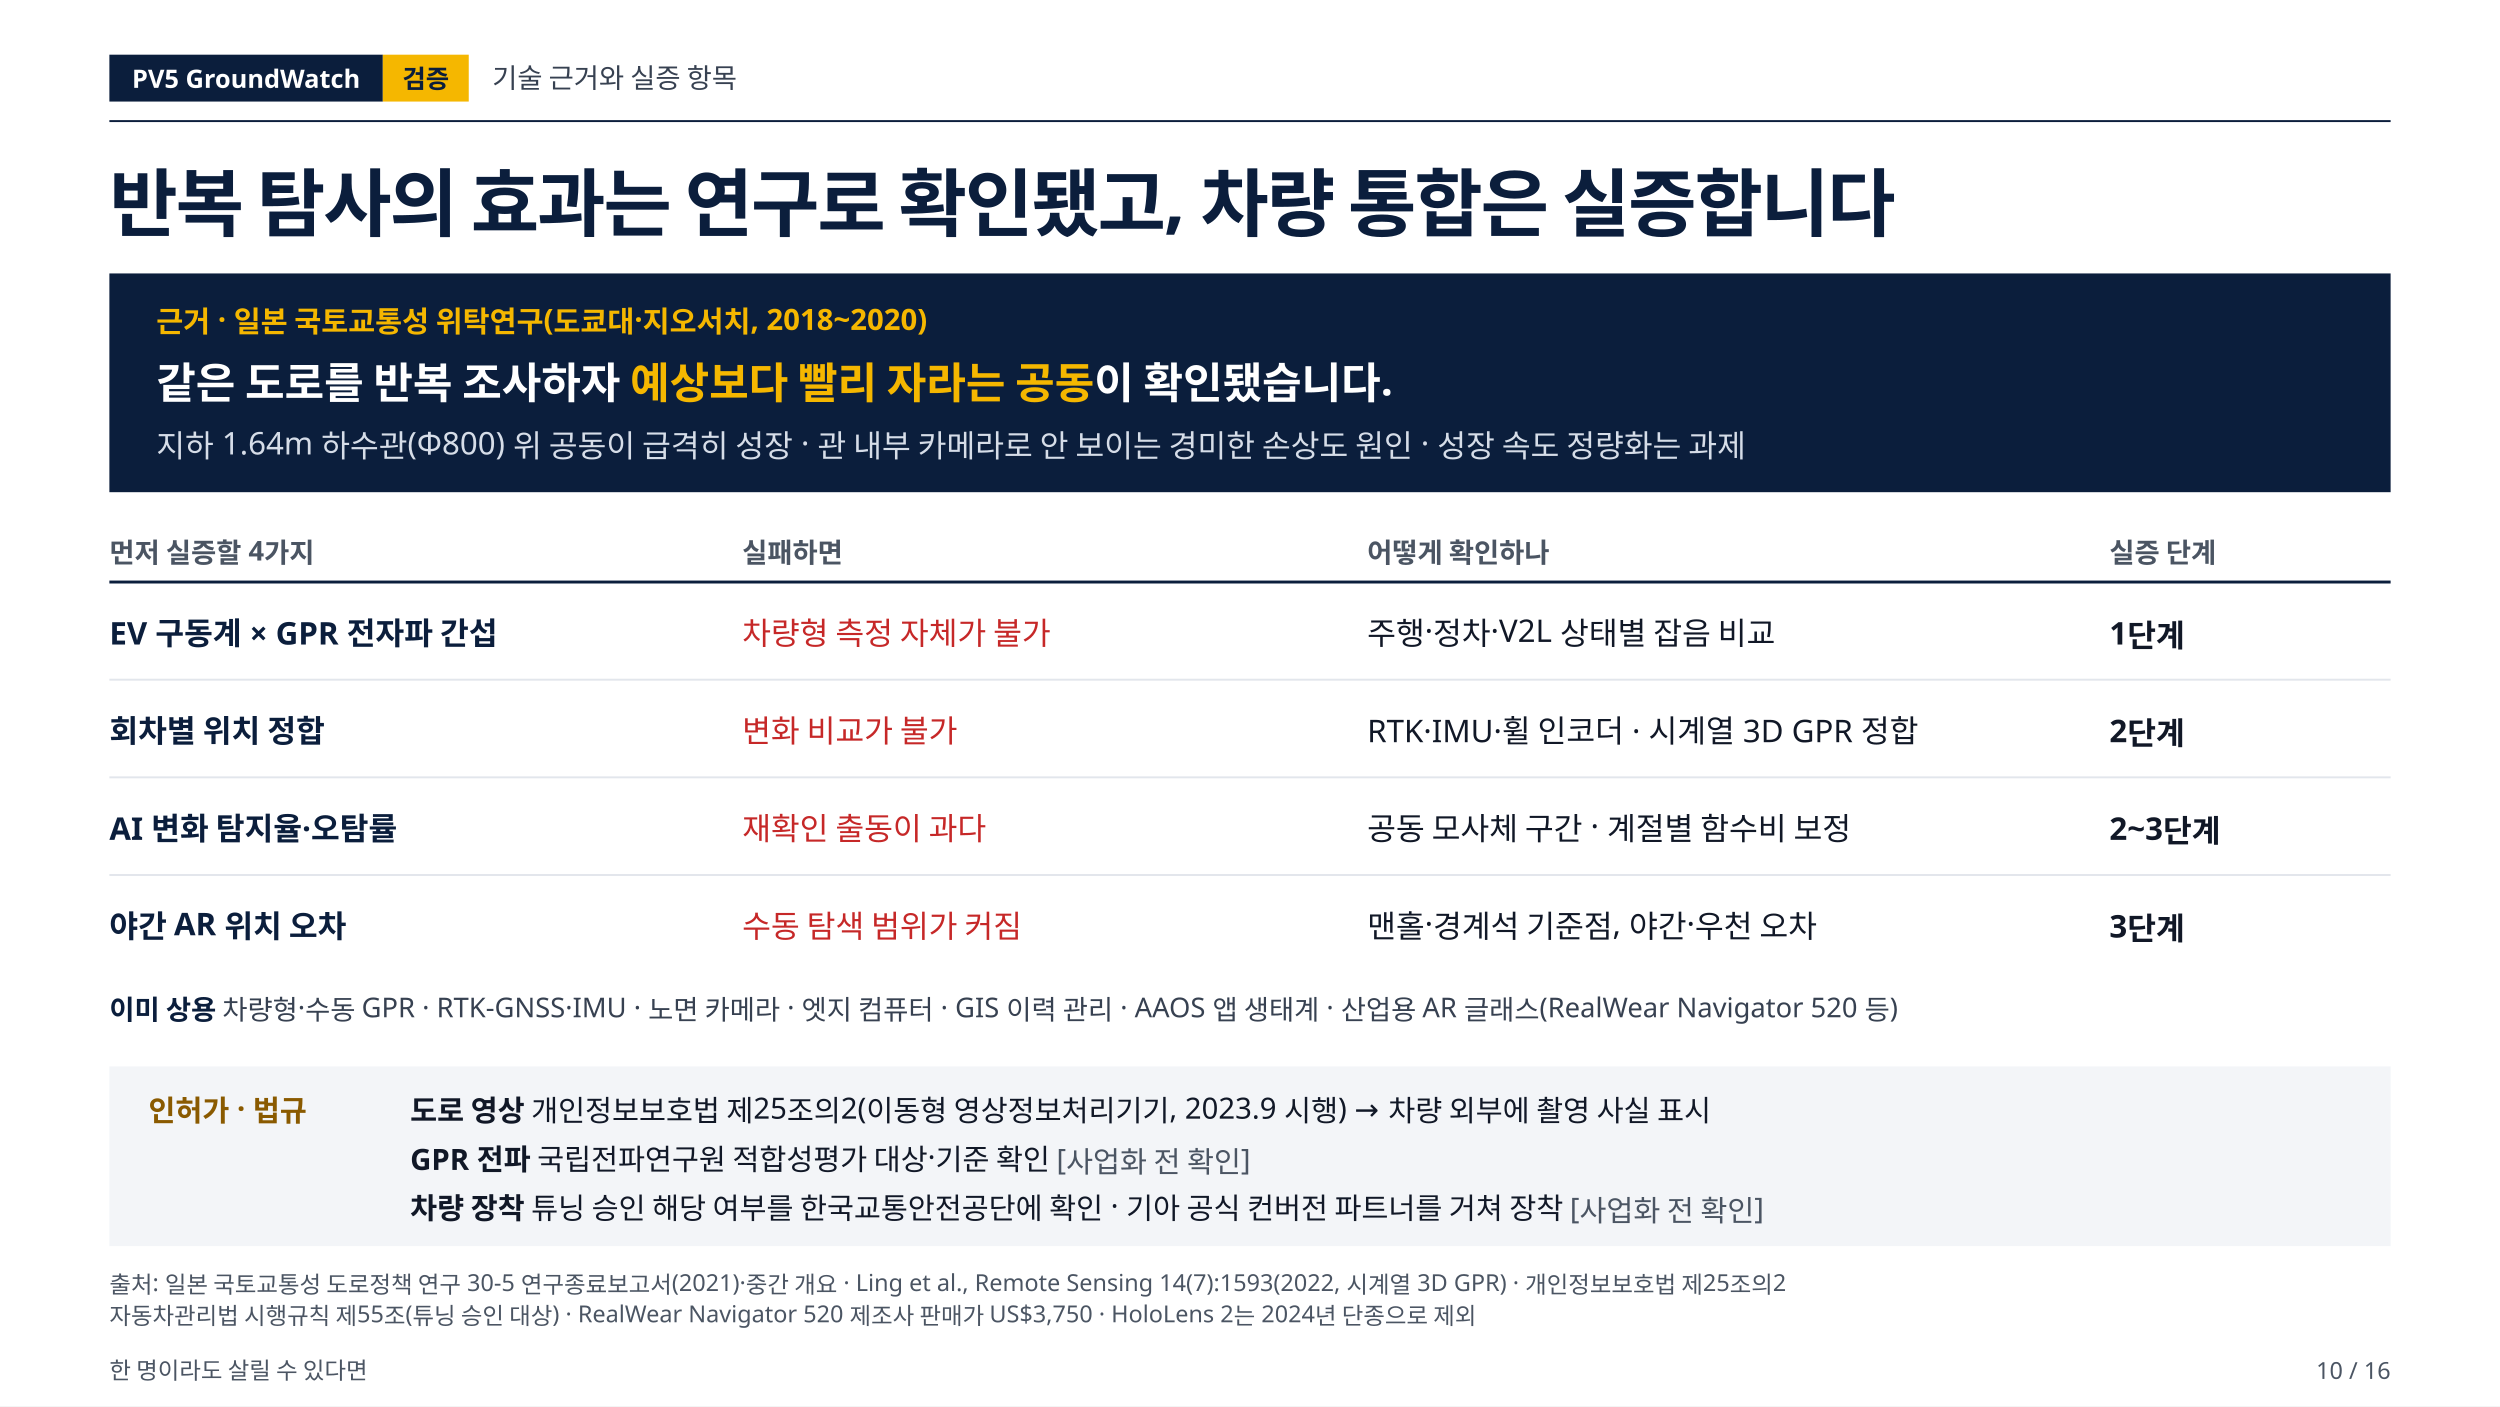
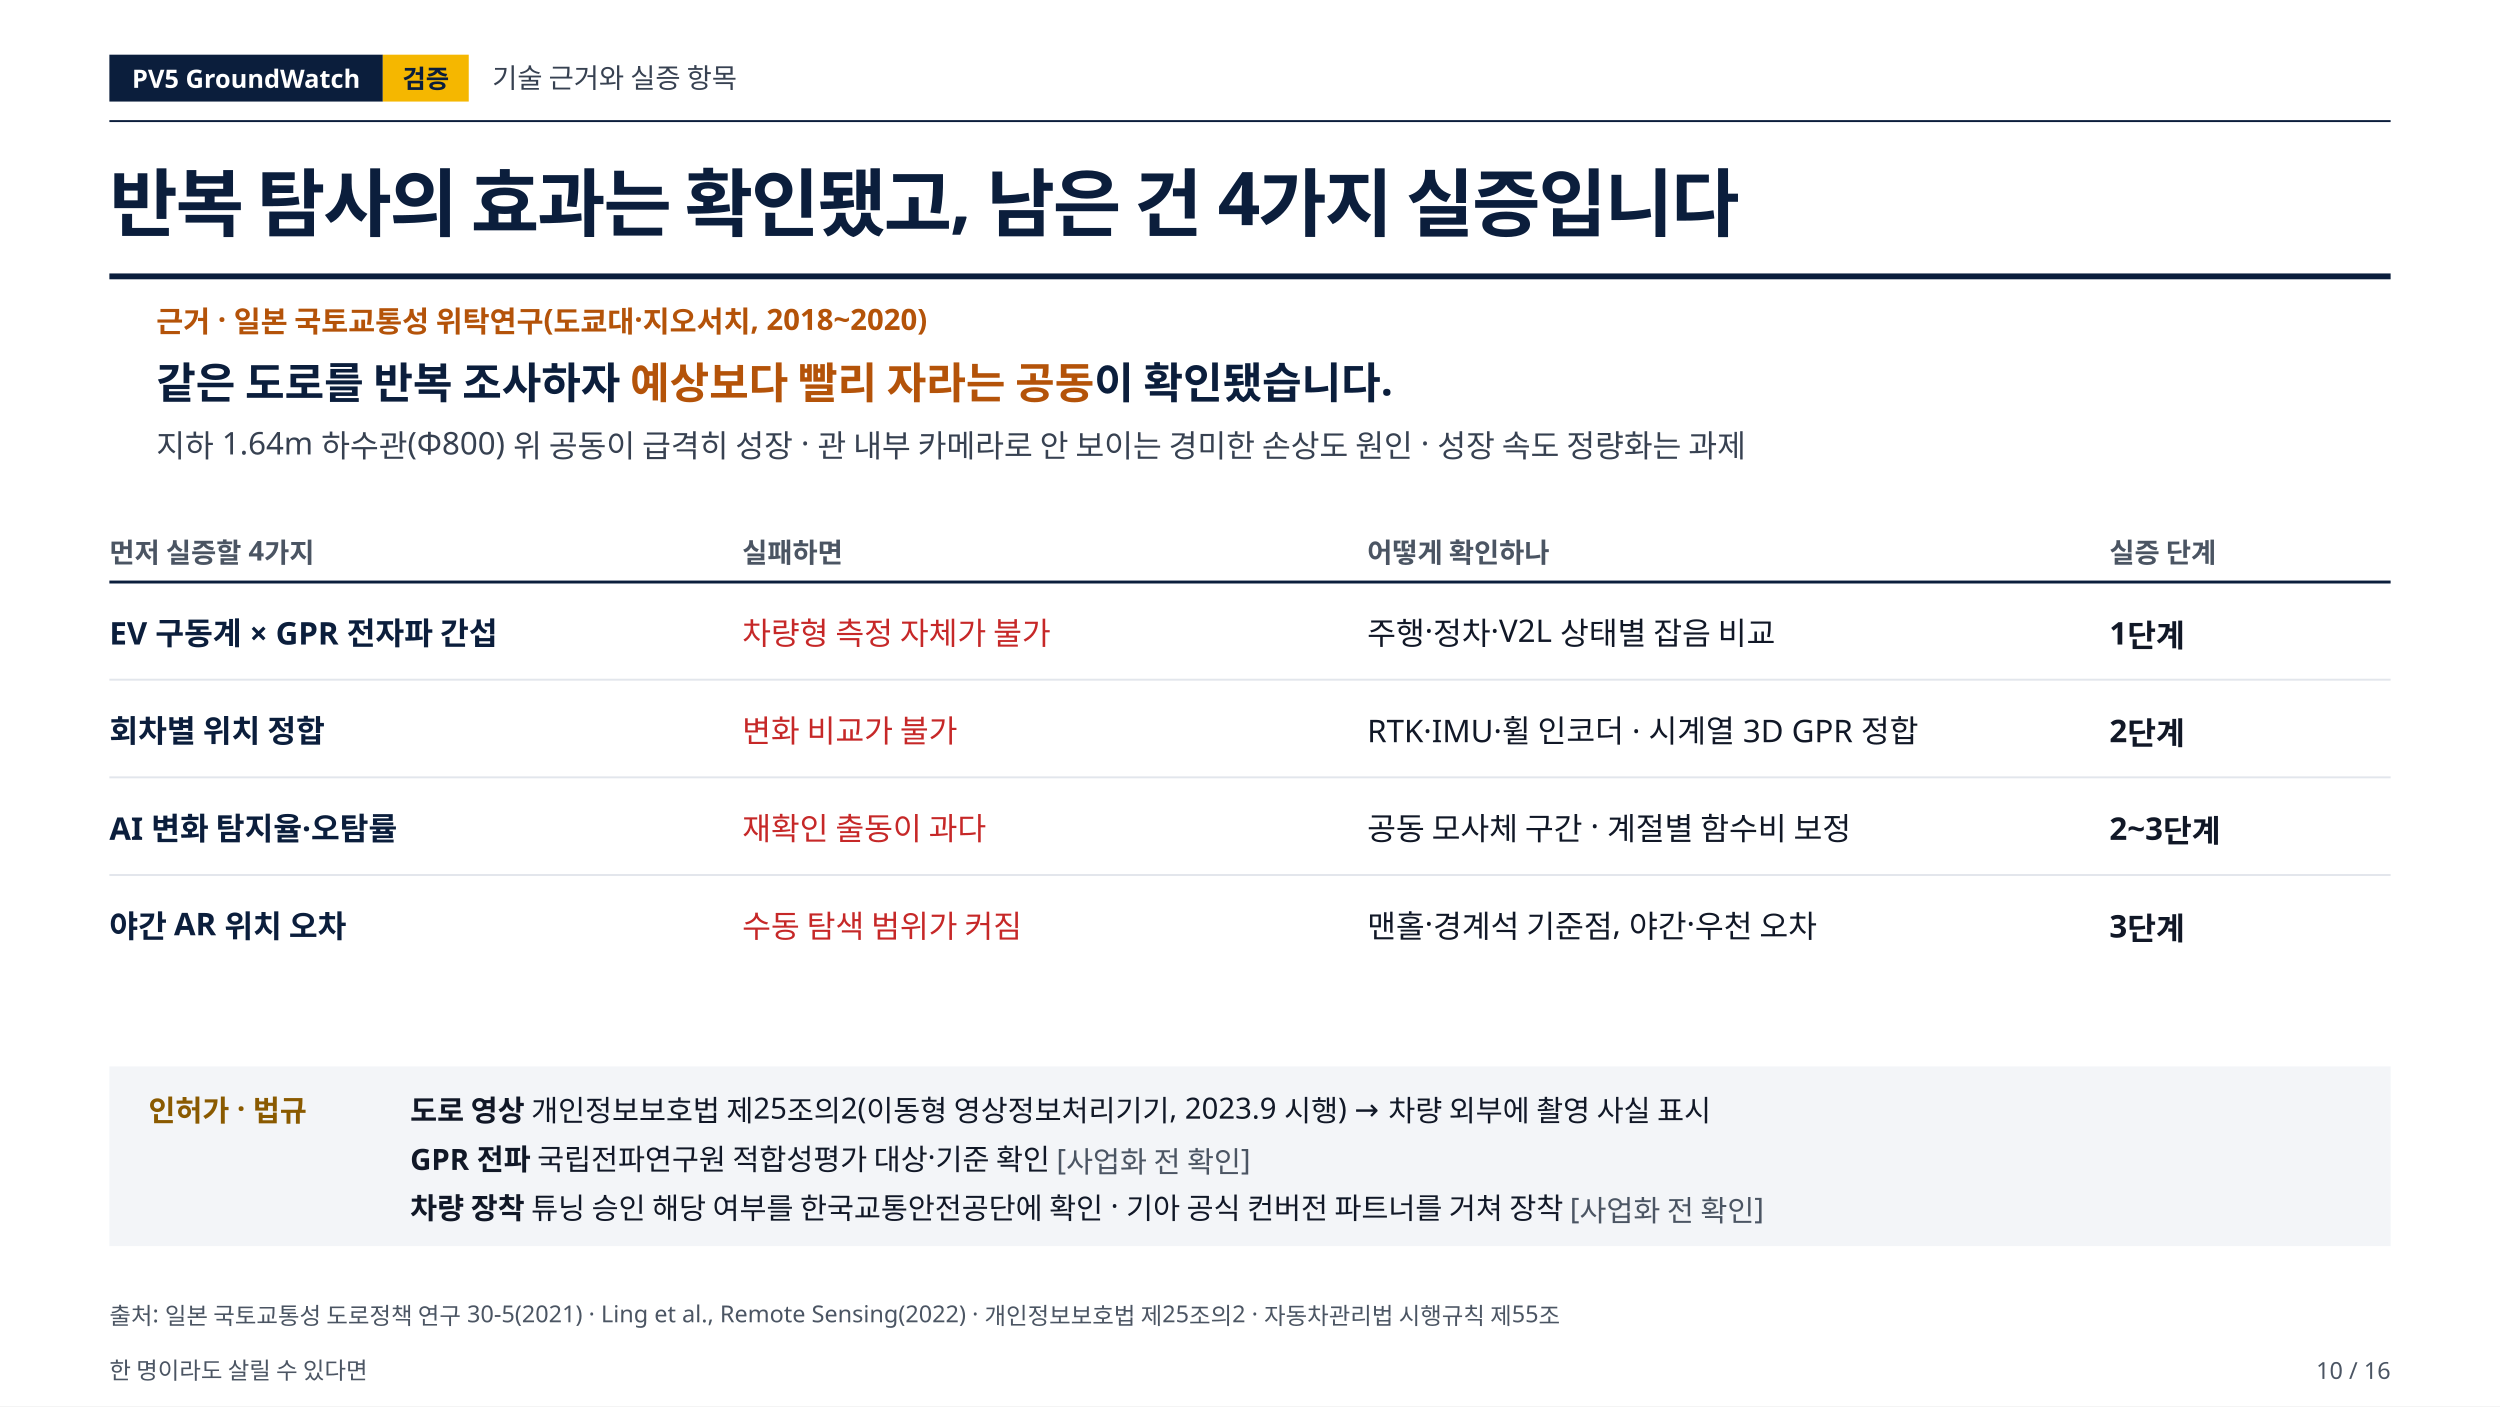
<svg xmlns="http://www.w3.org/2000/svg" viewBox="0 0 1280 720" lang="ko-KR" data-pptx-page-role="content" font-family="Pretendard, 'Malgun Gothic', sans-serif">
  <rect id="bg" x="0" y="0" width="1280" height="720" fill="#FFFFFF" />
  <g id="header" data-pptx-role="header" data-pptx-bounds="56 24 1168 40">
    <rect x="56" y="28" width="140" height="24" fill="#0B1E3C" />
    <text x="126" y="45" font-size="13" font-weight="bold" fill="#FFFFFF" text-anchor="middle">PV5 GroundWatch</text>
    <rect x="196" y="28" width="44" height="24" fill="#F5B700" />
    <text x="218" y="45" font-size="13" font-weight="bold" fill="#0B1E3C" text-anchor="middle">검증</text>
    <text x="252" y="45" font-size="14" fill="#374151">기술 근거와 실증 항목</text>
    <line x1="56" y1="62" x2="1224" y2="62" stroke="#0B1E3C" stroke-width="1" />
  </g>
  <g id="title" data-pptx-bounds="56 80 1168 56" letter-spacing="-1">
-     <text x="56" y="118" font-size="38" font-weight="bold" fill="#0B1E3C">반복 탐사의 효과는 연구로 확인됐고, 차량 통합은 실증합니다</text>
+     <text x="56" y="118" font-size="38" font-weight="bold" fill="#0B1E3C">반복 탐사의 효과는 확인됐고, 남은 건 4가지 실증입니다</text>
  </g>
  <g id="evidence" data-pptx-bounds="56 140 1168 112">
-     <rect x="56" y="140" width="1168" height="112" fill="#0B1E3C" />
-     <text x="80" y="170" font-size="15" font-weight="bold" fill="#F5B700">근거 · 일본 국토교통성 위탁연구(도쿄대·지오서치, 2018~2020)</text>
-     <text x="80" y="204" font-size="22" font-weight="bold" fill="#FFFFFF">같은 도로를 반복 조사하자 <tspan fill="#F5B700">예상보다 빨리 자라는 공동</tspan>이 확인됐습니다.</text>
-     <text x="80" y="234" font-size="16" fill="#D6DDE8">지하 1.64m 하수관(Φ800) 위 공동이 급격히 성장 · 관 내부 카메라로 안 보이는 경미한 손상도 원인 · 성장 속도 정량화는 과제</text>
+     <rect x="56" y="140" width="1168" height="3" fill="#0B1E3C" />
+     <text x="80" y="170" font-size="15" font-weight="bold" fill="#B45309">근거 · 일본 국토교통성 위탁연구(도쿄대·지오서치, 2018~2020)</text>
+     <text x="80" y="204" font-size="22" font-weight="bold" fill="#0B1E3C">같은 도로를 반복 조사하자 <tspan fill="#B45309">예상보다 빨리 자라는 공동</tspan>이 확인됐습니다.</text>
+     <text x="80" y="234" font-size="16" fill="#374151">지하 1.64m 하수관(Φ800) 위 공동이 급격히 성장 · 관 내부 카메라로 안 보이는 경미한 손상도 원인 · 성장 속도 정량화는 과제</text>
  </g>
  <g id="matrix" data-pptx-bounds="56 268 1168 266">
    <g font-size="14" font-weight="bold" fill="#4B5563">
      <text x="56" y="288">먼저 실증할 4가지</text>
      <text x="380" y="288">실패하면</text>
      <text x="700" y="288">어떻게 확인하나</text>
      <text x="1080" y="288">실증 단계</text>
    </g>
    <line x1="56" y1="298" x2="1224" y2="298" stroke="#0B1E3C" stroke-width="1.5" />
    <g font-size="16" fill="#111827">
      <text x="56" y="330" font-weight="bold" fill="#0B1E3C">EV 구동계 × GPR 전자파 간섭</text>
      <text x="380" y="330" fill="#C62828">차량형 측정 자체가 불가</text>
      <text x="700" y="330">주행·정차·V2L 상태별 잡음 비교</text>
      <text x="1080" y="330" font-weight="bold">1단계</text>
      <line x1="56" y1="348" x2="1224" y2="348" stroke="#E2E6EC" stroke-width="1" />
      <text x="56" y="380" font-weight="bold" fill="#0B1E3C">회차별 위치 정합</text>
      <text x="380" y="380" fill="#C62828">변화 비교가 불가</text>
      <text x="700" y="380">RTK·IMU·휠 인코더 · 시계열 3D GPR 정합</text>
      <text x="1080" y="380" font-weight="bold">2단계</text>
      <line x1="56" y1="398" x2="1224" y2="398" stroke="#E2E6EC" stroke-width="1" />
      <text x="56" y="430" font-weight="bold" fill="#0B1E3C">AI 변화 탐지율·오탐률</text>
      <text x="380" y="430" fill="#C62828">재확인 출동이 과다</text>
      <text x="700" y="430">공동 모사체 구간 · 계절별 함수비 보정</text>
      <text x="1080" y="430" font-weight="bold">2~3단계</text>
      <line x1="56" y1="448" x2="1224" y2="448" stroke="#E2E6EC" stroke-width="1" />
      <text x="56" y="480" font-weight="bold" fill="#0B1E3C">야간 AR 위치 오차</text>
      <text x="380" y="480" fill="#C62828">수동 탐색 범위가 커짐</text>
      <text x="700" y="480">맨홀·경계석 기준점, 야간·우천 오차</text>
      <text x="1080" y="480" font-weight="bold">3단계</text>
    </g>
-     <text x="56" y="522" font-size="14" fill="#374151">
-       <tspan font-weight="bold" fill="#0B1E3C">이미 상용</tspan>  차량형·수동 GPR · RTK-GNSS·IMU · 노면 카메라 · 엣지 컴퓨터 · GIS 이력 관리 · AAOS 앱 생태계 · 산업용 AR 글래스(RealWear Navigator 520 등)</text>
  </g>
  <g id="regulation" data-pptx-bounds="56 546 1168 92">
    <rect x="56" y="546" width="1168" height="92" fill="#F3F5F8" />
    <text x="76" y="574" font-size="15" font-weight="bold" fill="#8A5A00">인허가 · 법규</text>
    <text x="210" y="574" font-size="15" fill="#111827">
      <tspan font-weight="bold">도로 영상</tspan>  개인정보보호법 제25조의2(이동형 영상정보처리기기, 2023.9 시행) → 차량 외부에 촬영 사실 표시</text>
    <text x="210" y="599" font-size="15" fill="#111827">
      <tspan font-weight="bold">GPR 전파</tspan>  국립전파연구원 적합성평가 대상·기준 확인 <tspan fill="#4B5563">[사업화 전 확인]</tspan>
    </text>
    <text x="210" y="624" font-size="15" fill="#111827">
      <tspan font-weight="bold">차량 장착</tspan>  튜닝 승인 해당 여부를 한국교통안전공단에 확인 · 기아 공식 컨버전 파트너를 거쳐 장착 <tspan fill="#4B5563">[사업화 전 확인]</tspan>
    </text>
  </g>
-   <g id="source" data-pptx-bounds="56 650 1168 34">
-     <text x="56" y="662" font-size="12" fill="#4B5563">출처: 일본 국토교통성 도로정책 연구 30-5 연구종료보고서(2021)·중간 개요 · Ling et al., Remote Sensing 14(7):1593(2022, 시계열 3D GPR) · 개인정보보호법 제25조의2</text>
-     <text x="56" y="678" font-size="12" fill="#4B5563">자동차관리법 시행규칙 제55조(튜닝 승인 대상) · RealWear Navigator 520 제조사 판매가 US$3,750 · HoloLens 2는 2024년 단종으로 제외</text>
+   <g id="source" data-pptx-bounds="56 664 1168 20">
+     <text x="56" y="678" font-size="12" fill="#4B5563">출처: 일본 국토교통성 도로정책 연구 30-5(2021) · Ling et al., Remote Sensing(2022) · 개인정보보호법 제25조의2 · 자동차관리법 시행규칙 제55조</text>
  </g>
  <g id="footer" data-pptx-role="footer" data-pptx-bounds="56 692 1168 22" fill="#4B5563" font-size="12">
    <text x="56" y="706">한 명이라도 살릴 수 있다면</text>
    <text x="1224" y="706" text-anchor="end">10 / 16</text>
  </g>
</svg>
